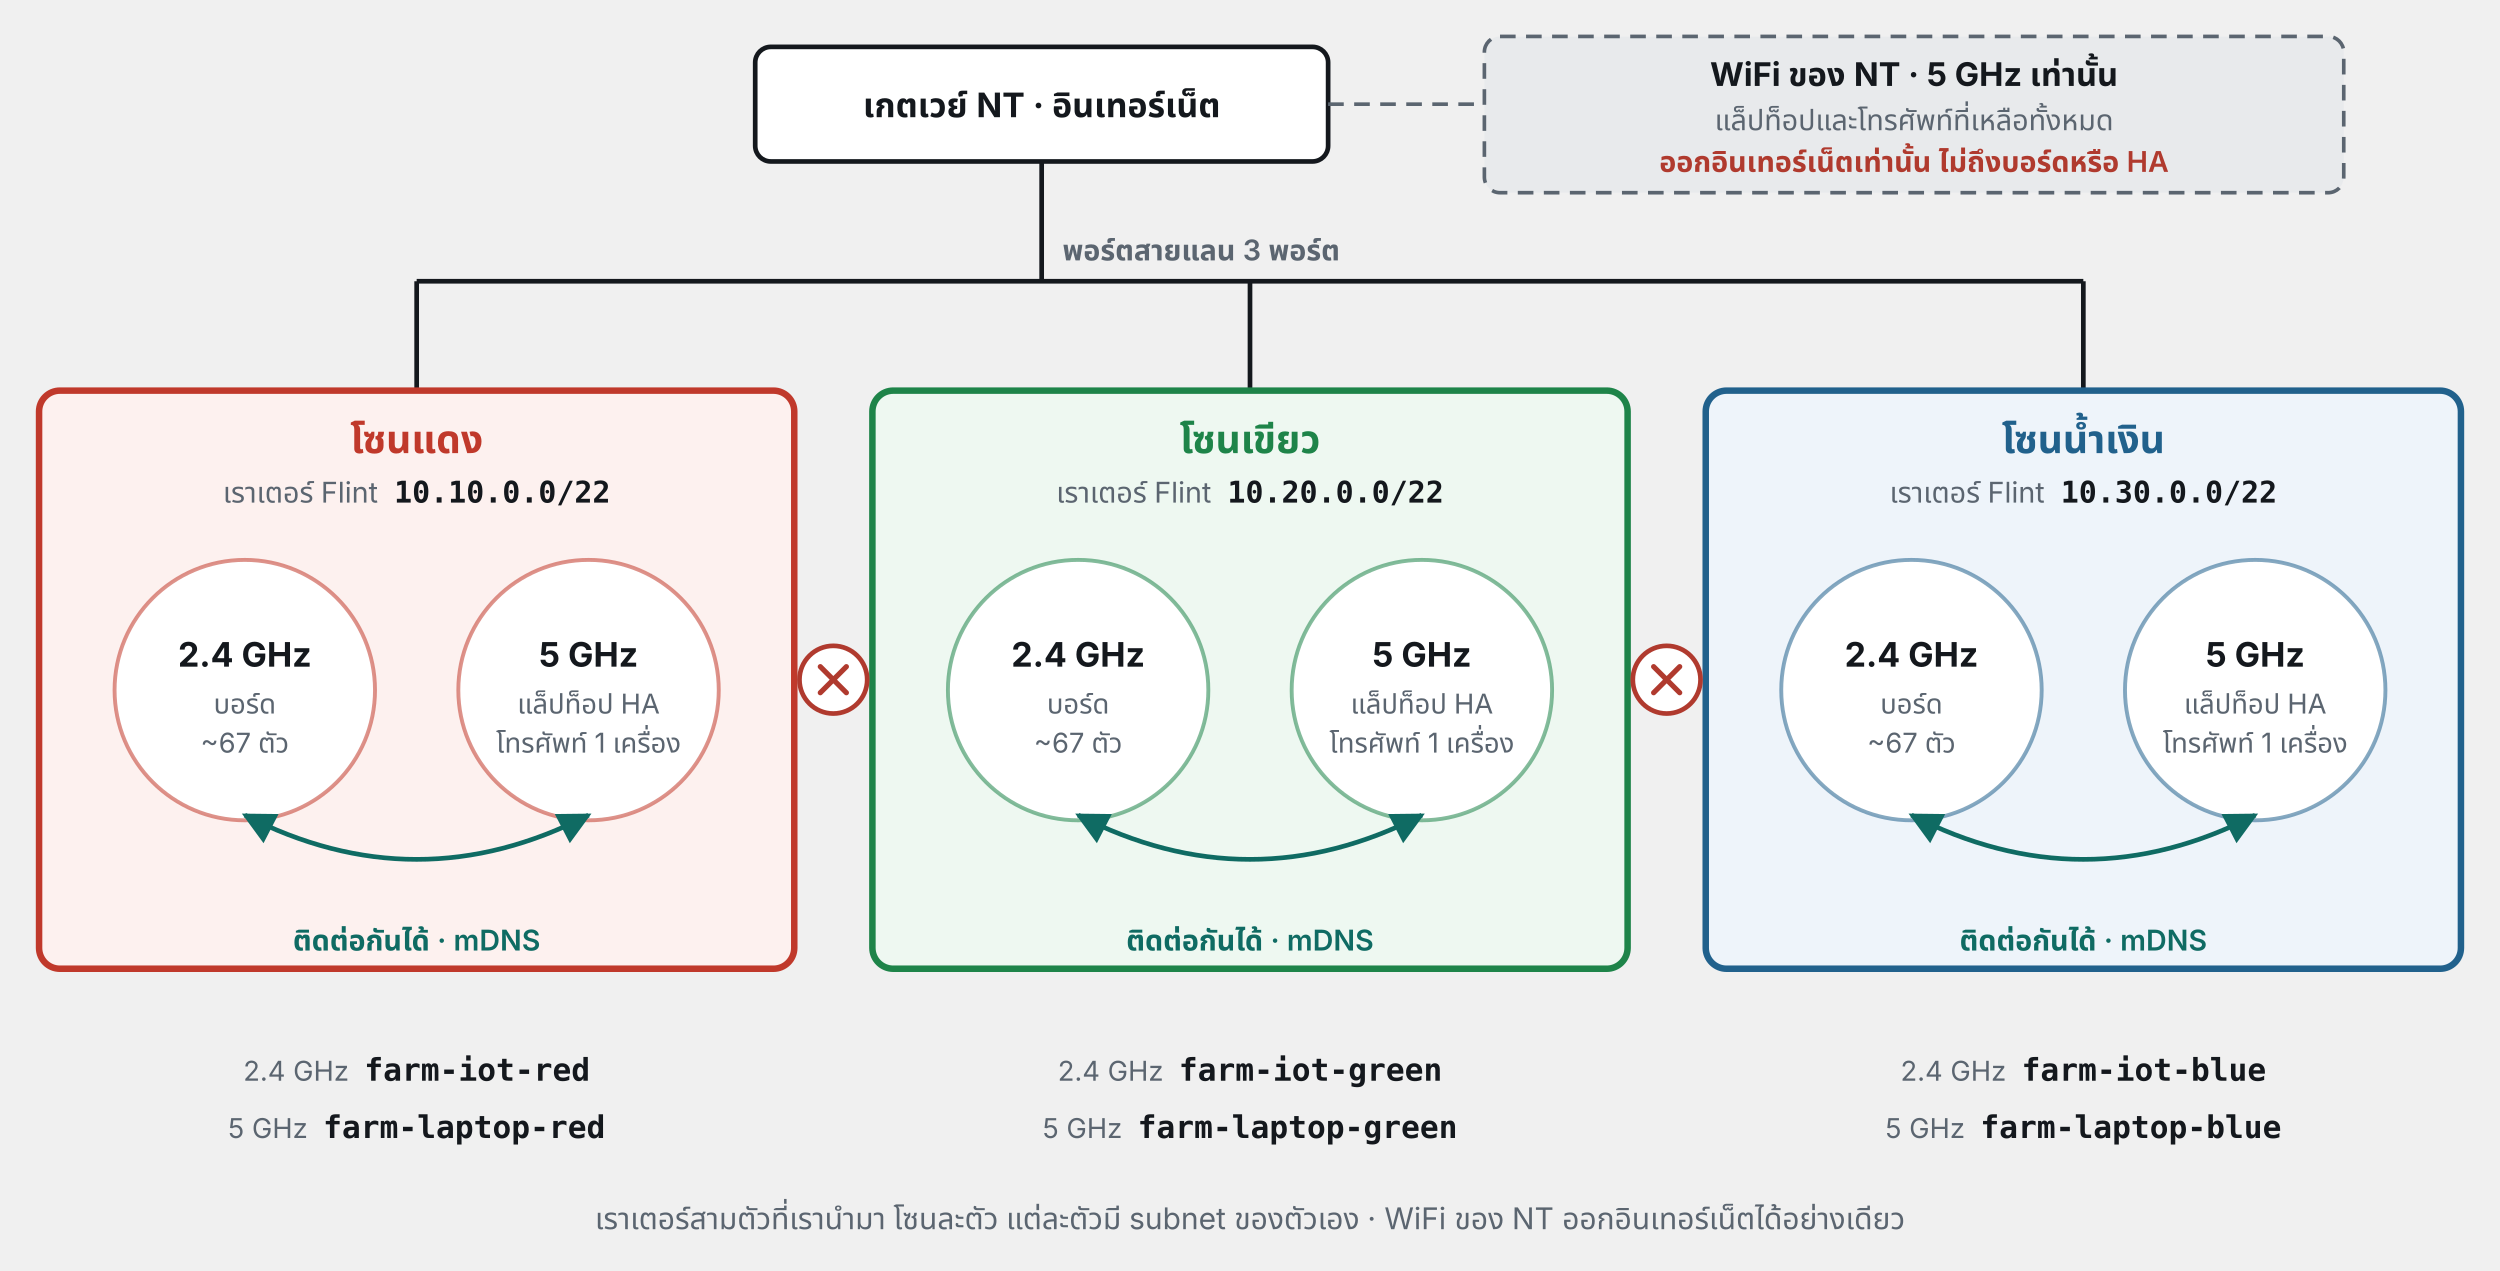
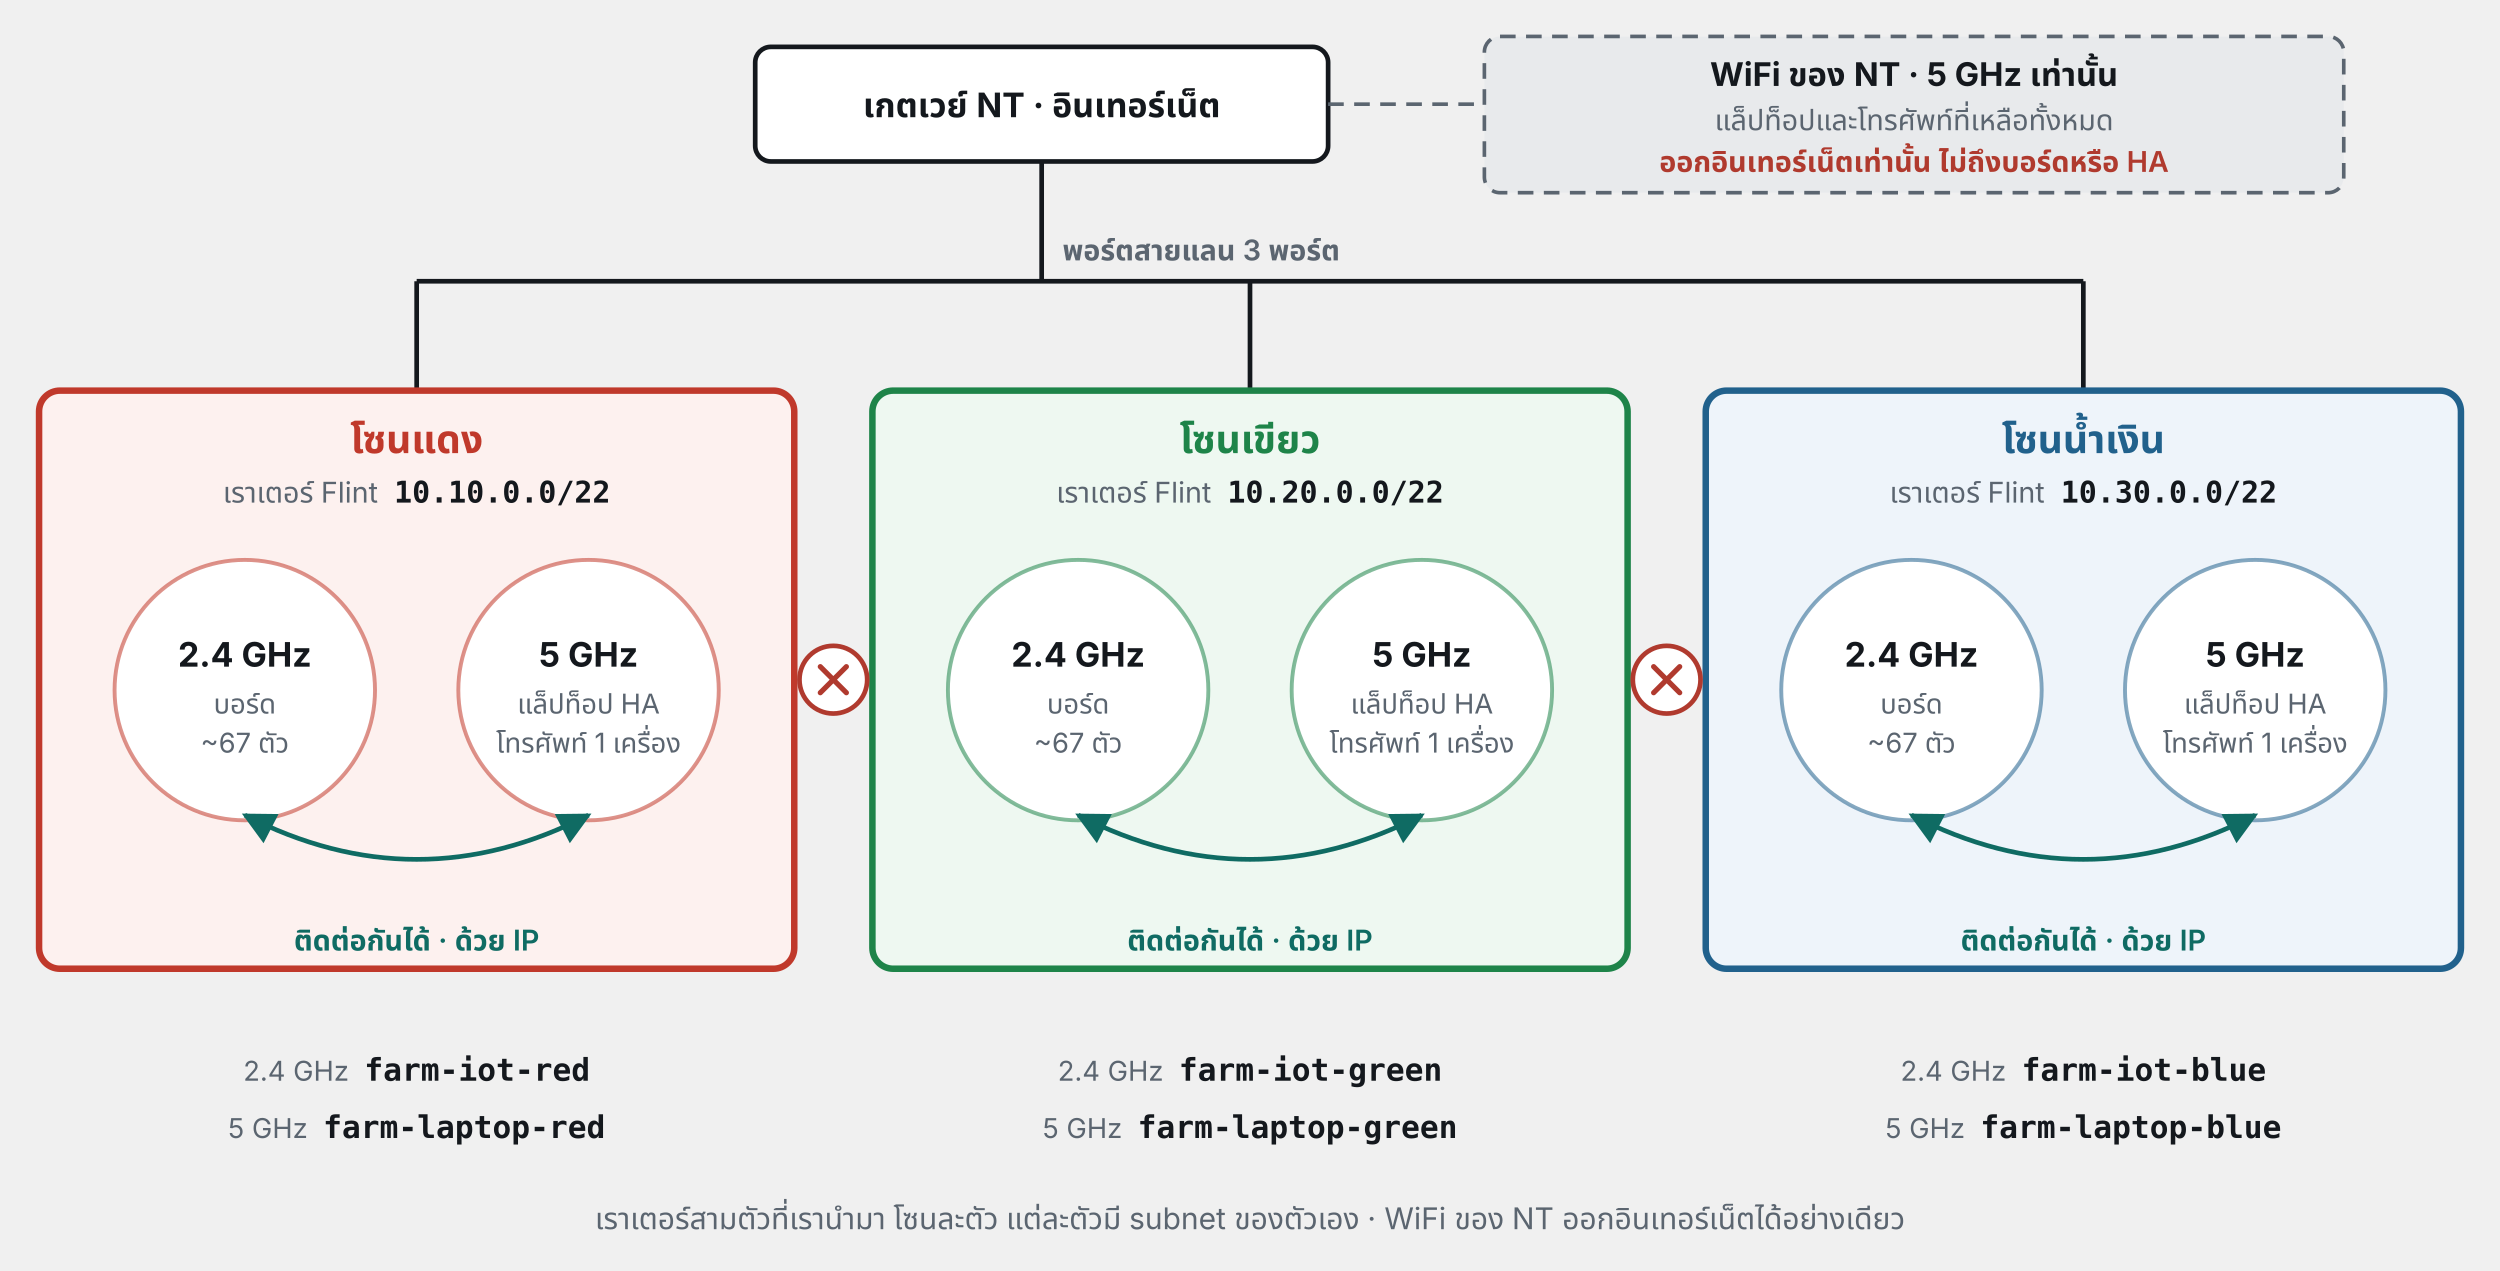
<svg xmlns="http://www.w3.org/2000/svg" viewBox="0 0 960 488" role="img" aria-label="เราเตอร์สามตัวที่เรานำมา โซนละตัว แต่ละตัวมี subnet ของตัวเอง · WiFi ของ NT ออกอินเทอร์เน็ตได้อย่างเดียว">
  <defs>
    <marker id="arrow-good" viewBox="0 0 10 10" refX="9" refY="5" markerWidth="7" markerHeight="7" orient="auto-start-reverse">
      <path d="M0,0 L10,5 L0,10 z" fill="#0f6b63" />
    </marker>
  </defs>
  <rect x="290" y="18" width="220" height="44" rx="6" fill="#ffffff" stroke="#14181d" stroke-width="1.8" />
  <text x="400" y="45" text-anchor="middle" font-family="Sarabun, 'Leelawadee UI', 'Noto Sans Thai', -apple-system, 'Segoe UI', system-ui, sans-serif" font-size="13" font-weight="700" fill="#14181d">เกตเวย์ NT · อินเทอร์เน็ต</text>
  <rect x="570" y="14" width="330" height="60" rx="6" fill="#d9dee4" fill-opacity=".35" stroke="#5b6570" stroke-width="1.4" stroke-dasharray="6 4" />
  <text x="735" y="33" text-anchor="middle" font-family="Sarabun, 'Leelawadee UI', 'Noto Sans Thai', -apple-system, 'Segoe UI', system-ui, sans-serif" font-size="12.5" font-weight="700" fill="#14181d">WiFi ของ NT · 5 GHz เท่านั้น</text>
  <text x="735" y="50" text-anchor="middle" font-family="Sarabun, 'Leelawadee UI', 'Noto Sans Thai', -apple-system, 'Segoe UI', system-ui, sans-serif" font-size="11" font-weight="400" fill="#5b6570">แล็ปท็อปและโทรศัพท์ที่เหลือทั้งหมด</text>
  <text x="735" y="66" text-anchor="middle" font-family="Sarabun, 'Leelawadee UI', 'Noto Sans Thai', -apple-system, 'Segoe UI', system-ui, sans-serif" font-size="11" font-weight="600" fill="#b03a2e">ออกอินเทอร์เน็ตเท่านั้น ไม่ถึงบอร์ดหรือ HA</text>
  <line x1="510" y1="40" x2="570" y2="40" stroke="#5b6570" stroke-width="1.4" stroke-dasharray="6 4" />
  <line x1="160" y1="108" x2="800" y2="108" stroke="#14181d" stroke-width="1.8" />
  <line x1="400" y1="62" x2="400" y2="108" stroke="#14181d" stroke-width="1.8" />
  <text x="408" y="100" text-anchor="start" font-family="Sarabun, 'Leelawadee UI', 'Noto Sans Thai', -apple-system, 'Segoe UI', system-ui, sans-serif" font-size="11" font-weight="600" fill="#5b6570">พอร์ตสายแลน 3 พอร์ต</text>
  <line x1="160" y1="108" x2="160" y2="150" stroke="#14181d" stroke-width="1.8" />
  <rect x="15" y="150" width="290" height="222" rx="8" fill="#fdf1ef" stroke="#c0392b" stroke-width="2.5" />
  <text x="160" y="174" text-anchor="middle" font-family="Sarabun, 'Leelawadee UI', 'Noto Sans Thai', -apple-system, 'Segoe UI', system-ui, sans-serif" font-size="15" font-weight="700" fill="#c0392b">โซนแดง</text>
  <text x="160" y="193" text-anchor="middle" font-family="Sarabun, 'Leelawadee UI', 'Noto Sans Thai', -apple-system, 'Segoe UI', system-ui, sans-serif" font-size="11" fill="#5b6570">เราเตอร์ Flint  <tspan font-family="'IBM Plex Mono', ui-monospace, Consolas, monospace" font-size="11.5" font-weight="600" fill="#14181d">10.10.0.0/22</tspan>
  </text>
  <circle cx="94" cy="265" r="50" fill="#ffffff" stroke="#c0392b" stroke-width="1.5" stroke-opacity=".55" />
  <text x="94" y="256" text-anchor="middle" font-family="Sarabun, 'Leelawadee UI', 'Noto Sans Thai', -apple-system, 'Segoe UI', system-ui, sans-serif" font-size="13" font-weight="700" fill="#14181d">2.4 GHz</text>
  <text x="94" y="274" text-anchor="middle" font-family="Sarabun, 'Leelawadee UI', 'Noto Sans Thai', -apple-system, 'Segoe UI', system-ui, sans-serif" font-size="10.5" font-weight="400" fill="#5b6570">บอร์ด</text>
  <text x="94" y="289" text-anchor="middle" font-family="Sarabun, 'Leelawadee UI', 'Noto Sans Thai', -apple-system, 'Segoe UI', system-ui, sans-serif" font-size="10.5" font-weight="400" fill="#5b6570">~67 ตัว</text>
  <circle cx="226" cy="265" r="50" fill="#ffffff" stroke="#c0392b" stroke-width="1.5" stroke-opacity=".55" />
  <text x="226" y="256" text-anchor="middle" font-family="Sarabun, 'Leelawadee UI', 'Noto Sans Thai', -apple-system, 'Segoe UI', system-ui, sans-serif" font-size="13" font-weight="700" fill="#14181d">5 GHz</text>
  <text x="226" y="274" text-anchor="middle" font-family="Sarabun, 'Leelawadee UI', 'Noto Sans Thai', -apple-system, 'Segoe UI', system-ui, sans-serif" font-size="10.5" font-weight="400" fill="#5b6570">แล็ปท็อป HA</text>
  <text x="226" y="289" text-anchor="middle" font-family="Sarabun, 'Leelawadee UI', 'Noto Sans Thai', -apple-system, 'Segoe UI', system-ui, sans-serif" font-size="10.5" font-weight="400" fill="#5b6570">โทรศัพท์ 1 เครื่อง</text>
  <path d="M94,313 Q160,347 226,313" fill="none" stroke="#0f6b63" stroke-width="1.8" marker-start="url(#arrow-good)" marker-end="url(#arrow-good)" />
-   <text x="160" y="365" text-anchor="middle" font-family="Sarabun, 'Leelawadee UI', 'Noto Sans Thai', -apple-system, 'Segoe UI', system-ui, sans-serif" font-size="11" font-weight="600" fill="#0f6b63">ติดต่อกันได้ · mDNS</text>
+   <text x="160" y="365" text-anchor="middle" font-family="Sarabun, 'Leelawadee UI', 'Noto Sans Thai', -apple-system, 'Segoe UI', system-ui, sans-serif" font-size="11" font-weight="600" fill="#0f6b63">ติดต่อกันได้ · ด้วย IP</text>
  <text x="160" y="415" text-anchor="middle" font-family="Sarabun, 'Leelawadee UI', 'Noto Sans Thai', -apple-system, 'Segoe UI', system-ui, sans-serif" font-size="10.5" fill="#5b6570">2.4 GHz  <tspan font-family="'IBM Plex Mono', ui-monospace, Consolas, monospace" font-size="12" font-weight="600" fill="#14181d">farm-iot-red</tspan>
  </text>
  <text x="160" y="437" text-anchor="middle" font-family="Sarabun, 'Leelawadee UI', 'Noto Sans Thai', -apple-system, 'Segoe UI', system-ui, sans-serif" font-size="10.5" fill="#5b6570">5 GHz  <tspan font-family="'IBM Plex Mono', ui-monospace, Consolas, monospace" font-size="12" font-weight="600" fill="#14181d">farm-laptop-red</tspan>
  </text>
  <line x1="480" y1="108" x2="480" y2="150" stroke="#14181d" stroke-width="1.8" />
  <rect x="335" y="150" width="290" height="222" rx="8" fill="#eef8f1" stroke="#1e8449" stroke-width="2.5" />
  <text x="480" y="174" text-anchor="middle" font-family="Sarabun, 'Leelawadee UI', 'Noto Sans Thai', -apple-system, 'Segoe UI', system-ui, sans-serif" font-size="15" font-weight="700" fill="#1e8449">โซนเขียว</text>
  <text x="480" y="193" text-anchor="middle" font-family="Sarabun, 'Leelawadee UI', 'Noto Sans Thai', -apple-system, 'Segoe UI', system-ui, sans-serif" font-size="11" fill="#5b6570">เราเตอร์ Flint  <tspan font-family="'IBM Plex Mono', ui-monospace, Consolas, monospace" font-size="11.5" font-weight="600" fill="#14181d">10.20.0.0/22</tspan>
  </text>
  <circle cx="414" cy="265" r="50" fill="#ffffff" stroke="#1e8449" stroke-width="1.5" stroke-opacity=".55" />
  <text x="414" y="256" text-anchor="middle" font-family="Sarabun, 'Leelawadee UI', 'Noto Sans Thai', -apple-system, 'Segoe UI', system-ui, sans-serif" font-size="13" font-weight="700" fill="#14181d">2.4 GHz</text>
  <text x="414" y="274" text-anchor="middle" font-family="Sarabun, 'Leelawadee UI', 'Noto Sans Thai', -apple-system, 'Segoe UI', system-ui, sans-serif" font-size="10.5" font-weight="400" fill="#5b6570">บอร์ด</text>
  <text x="414" y="289" text-anchor="middle" font-family="Sarabun, 'Leelawadee UI', 'Noto Sans Thai', -apple-system, 'Segoe UI', system-ui, sans-serif" font-size="10.5" font-weight="400" fill="#5b6570">~67 ตัว</text>
  <circle cx="546" cy="265" r="50" fill="#ffffff" stroke="#1e8449" stroke-width="1.5" stroke-opacity=".55" />
  <text x="546" y="256" text-anchor="middle" font-family="Sarabun, 'Leelawadee UI', 'Noto Sans Thai', -apple-system, 'Segoe UI', system-ui, sans-serif" font-size="13" font-weight="700" fill="#14181d">5 GHz</text>
  <text x="546" y="274" text-anchor="middle" font-family="Sarabun, 'Leelawadee UI', 'Noto Sans Thai', -apple-system, 'Segoe UI', system-ui, sans-serif" font-size="10.5" font-weight="400" fill="#5b6570">แล็ปท็อป HA</text>
  <text x="546" y="289" text-anchor="middle" font-family="Sarabun, 'Leelawadee UI', 'Noto Sans Thai', -apple-system, 'Segoe UI', system-ui, sans-serif" font-size="10.5" font-weight="400" fill="#5b6570">โทรศัพท์ 1 เครื่อง</text>
  <path d="M414,313 Q480,347 546,313" fill="none" stroke="#0f6b63" stroke-width="1.8" marker-start="url(#arrow-good)" marker-end="url(#arrow-good)" />
-   <text x="480" y="365" text-anchor="middle" font-family="Sarabun, 'Leelawadee UI', 'Noto Sans Thai', -apple-system, 'Segoe UI', system-ui, sans-serif" font-size="11" font-weight="600" fill="#0f6b63">ติดต่อกันได้ · mDNS</text>
+   <text x="480" y="365" text-anchor="middle" font-family="Sarabun, 'Leelawadee UI', 'Noto Sans Thai', -apple-system, 'Segoe UI', system-ui, sans-serif" font-size="11" font-weight="600" fill="#0f6b63">ติดต่อกันได้ · ด้วย IP</text>
  <text x="480" y="415" text-anchor="middle" font-family="Sarabun, 'Leelawadee UI', 'Noto Sans Thai', -apple-system, 'Segoe UI', system-ui, sans-serif" font-size="10.5" fill="#5b6570">2.4 GHz  <tspan font-family="'IBM Plex Mono', ui-monospace, Consolas, monospace" font-size="12" font-weight="600" fill="#14181d">farm-iot-green</tspan>
  </text>
  <text x="480" y="437" text-anchor="middle" font-family="Sarabun, 'Leelawadee UI', 'Noto Sans Thai', -apple-system, 'Segoe UI', system-ui, sans-serif" font-size="10.5" fill="#5b6570">5 GHz  <tspan font-family="'IBM Plex Mono', ui-monospace, Consolas, monospace" font-size="12" font-weight="600" fill="#14181d">farm-laptop-green</tspan>
  </text>
  <line x1="800" y1="108" x2="800" y2="150" stroke="#14181d" stroke-width="1.8" />
  <rect x="655" y="150" width="290" height="222" rx="8" fill="#eef4fa" stroke="#21618c" stroke-width="2.5" />
  <text x="800" y="174" text-anchor="middle" font-family="Sarabun, 'Leelawadee UI', 'Noto Sans Thai', -apple-system, 'Segoe UI', system-ui, sans-serif" font-size="15" font-weight="700" fill="#21618c">โซนน้ำเงิน</text>
  <text x="800" y="193" text-anchor="middle" font-family="Sarabun, 'Leelawadee UI', 'Noto Sans Thai', -apple-system, 'Segoe UI', system-ui, sans-serif" font-size="11" fill="#5b6570">เราเตอร์ Flint  <tspan font-family="'IBM Plex Mono', ui-monospace, Consolas, monospace" font-size="11.5" font-weight="600" fill="#14181d">10.30.0.0/22</tspan>
  </text>
  <circle cx="734" cy="265" r="50" fill="#ffffff" stroke="#21618c" stroke-width="1.5" stroke-opacity=".55" />
  <text x="734" y="256" text-anchor="middle" font-family="Sarabun, 'Leelawadee UI', 'Noto Sans Thai', -apple-system, 'Segoe UI', system-ui, sans-serif" font-size="13" font-weight="700" fill="#14181d">2.4 GHz</text>
  <text x="734" y="274" text-anchor="middle" font-family="Sarabun, 'Leelawadee UI', 'Noto Sans Thai', -apple-system, 'Segoe UI', system-ui, sans-serif" font-size="10.5" font-weight="400" fill="#5b6570">บอร์ด</text>
  <text x="734" y="289" text-anchor="middle" font-family="Sarabun, 'Leelawadee UI', 'Noto Sans Thai', -apple-system, 'Segoe UI', system-ui, sans-serif" font-size="10.5" font-weight="400" fill="#5b6570">~67 ตัว</text>
  <circle cx="866" cy="265" r="50" fill="#ffffff" stroke="#21618c" stroke-width="1.5" stroke-opacity=".55" />
  <text x="866" y="256" text-anchor="middle" font-family="Sarabun, 'Leelawadee UI', 'Noto Sans Thai', -apple-system, 'Segoe UI', system-ui, sans-serif" font-size="13" font-weight="700" fill="#14181d">5 GHz</text>
  <text x="866" y="274" text-anchor="middle" font-family="Sarabun, 'Leelawadee UI', 'Noto Sans Thai', -apple-system, 'Segoe UI', system-ui, sans-serif" font-size="10.5" font-weight="400" fill="#5b6570">แล็ปท็อป HA</text>
  <text x="866" y="289" text-anchor="middle" font-family="Sarabun, 'Leelawadee UI', 'Noto Sans Thai', -apple-system, 'Segoe UI', system-ui, sans-serif" font-size="10.5" font-weight="400" fill="#5b6570">โทรศัพท์ 1 เครื่อง</text>
  <path d="M734,313 Q800,347 866,313" fill="none" stroke="#0f6b63" stroke-width="1.8" marker-start="url(#arrow-good)" marker-end="url(#arrow-good)" />
-   <text x="800" y="365" text-anchor="middle" font-family="Sarabun, 'Leelawadee UI', 'Noto Sans Thai', -apple-system, 'Segoe UI', system-ui, sans-serif" font-size="11" font-weight="600" fill="#0f6b63">ติดต่อกันได้ · mDNS</text>
+   <text x="800" y="365" text-anchor="middle" font-family="Sarabun, 'Leelawadee UI', 'Noto Sans Thai', -apple-system, 'Segoe UI', system-ui, sans-serif" font-size="11" font-weight="600" fill="#0f6b63">ติดต่อกันได้ · ด้วย IP</text>
  <text x="800" y="415" text-anchor="middle" font-family="Sarabun, 'Leelawadee UI', 'Noto Sans Thai', -apple-system, 'Segoe UI', system-ui, sans-serif" font-size="10.5" fill="#5b6570">2.4 GHz  <tspan font-family="'IBM Plex Mono', ui-monospace, Consolas, monospace" font-size="12" font-weight="600" fill="#14181d">farm-iot-blue</tspan>
  </text>
  <text x="800" y="437" text-anchor="middle" font-family="Sarabun, 'Leelawadee UI', 'Noto Sans Thai', -apple-system, 'Segoe UI', system-ui, sans-serif" font-size="10.5" fill="#5b6570">5 GHz  <tspan font-family="'IBM Plex Mono', ui-monospace, Consolas, monospace" font-size="12" font-weight="600" fill="#14181d">farm-laptop-blue</tspan>
  </text>
  <circle cx="320" cy="261" r="13" fill="#ffffff" stroke="#b03a2e" stroke-width="1.8" />
  <path d="M315,256 L325,266 M325,256 L315,266" stroke="#b03a2e" stroke-width="2" stroke-linecap="round" />
  <circle cx="640" cy="261" r="13" fill="#ffffff" stroke="#b03a2e" stroke-width="1.8" />
  <path d="M635,256 L645,266 M645,256 L635,266" stroke="#b03a2e" stroke-width="2" stroke-linecap="round" />
  <text x="480" y="472" text-anchor="middle" font-family="Sarabun, 'Leelawadee UI', 'Noto Sans Thai', -apple-system, 'Segoe UI', system-ui, sans-serif" font-size="11.5" font-weight="400" fill="#5b6570">เราเตอร์สามตัวที่เรานำมา โซนละตัว แต่ละตัวมี subnet ของตัวเอง · WiFi ของ NT ออกอินเทอร์เน็ตได้อย่างเดียว</text>
</svg>
